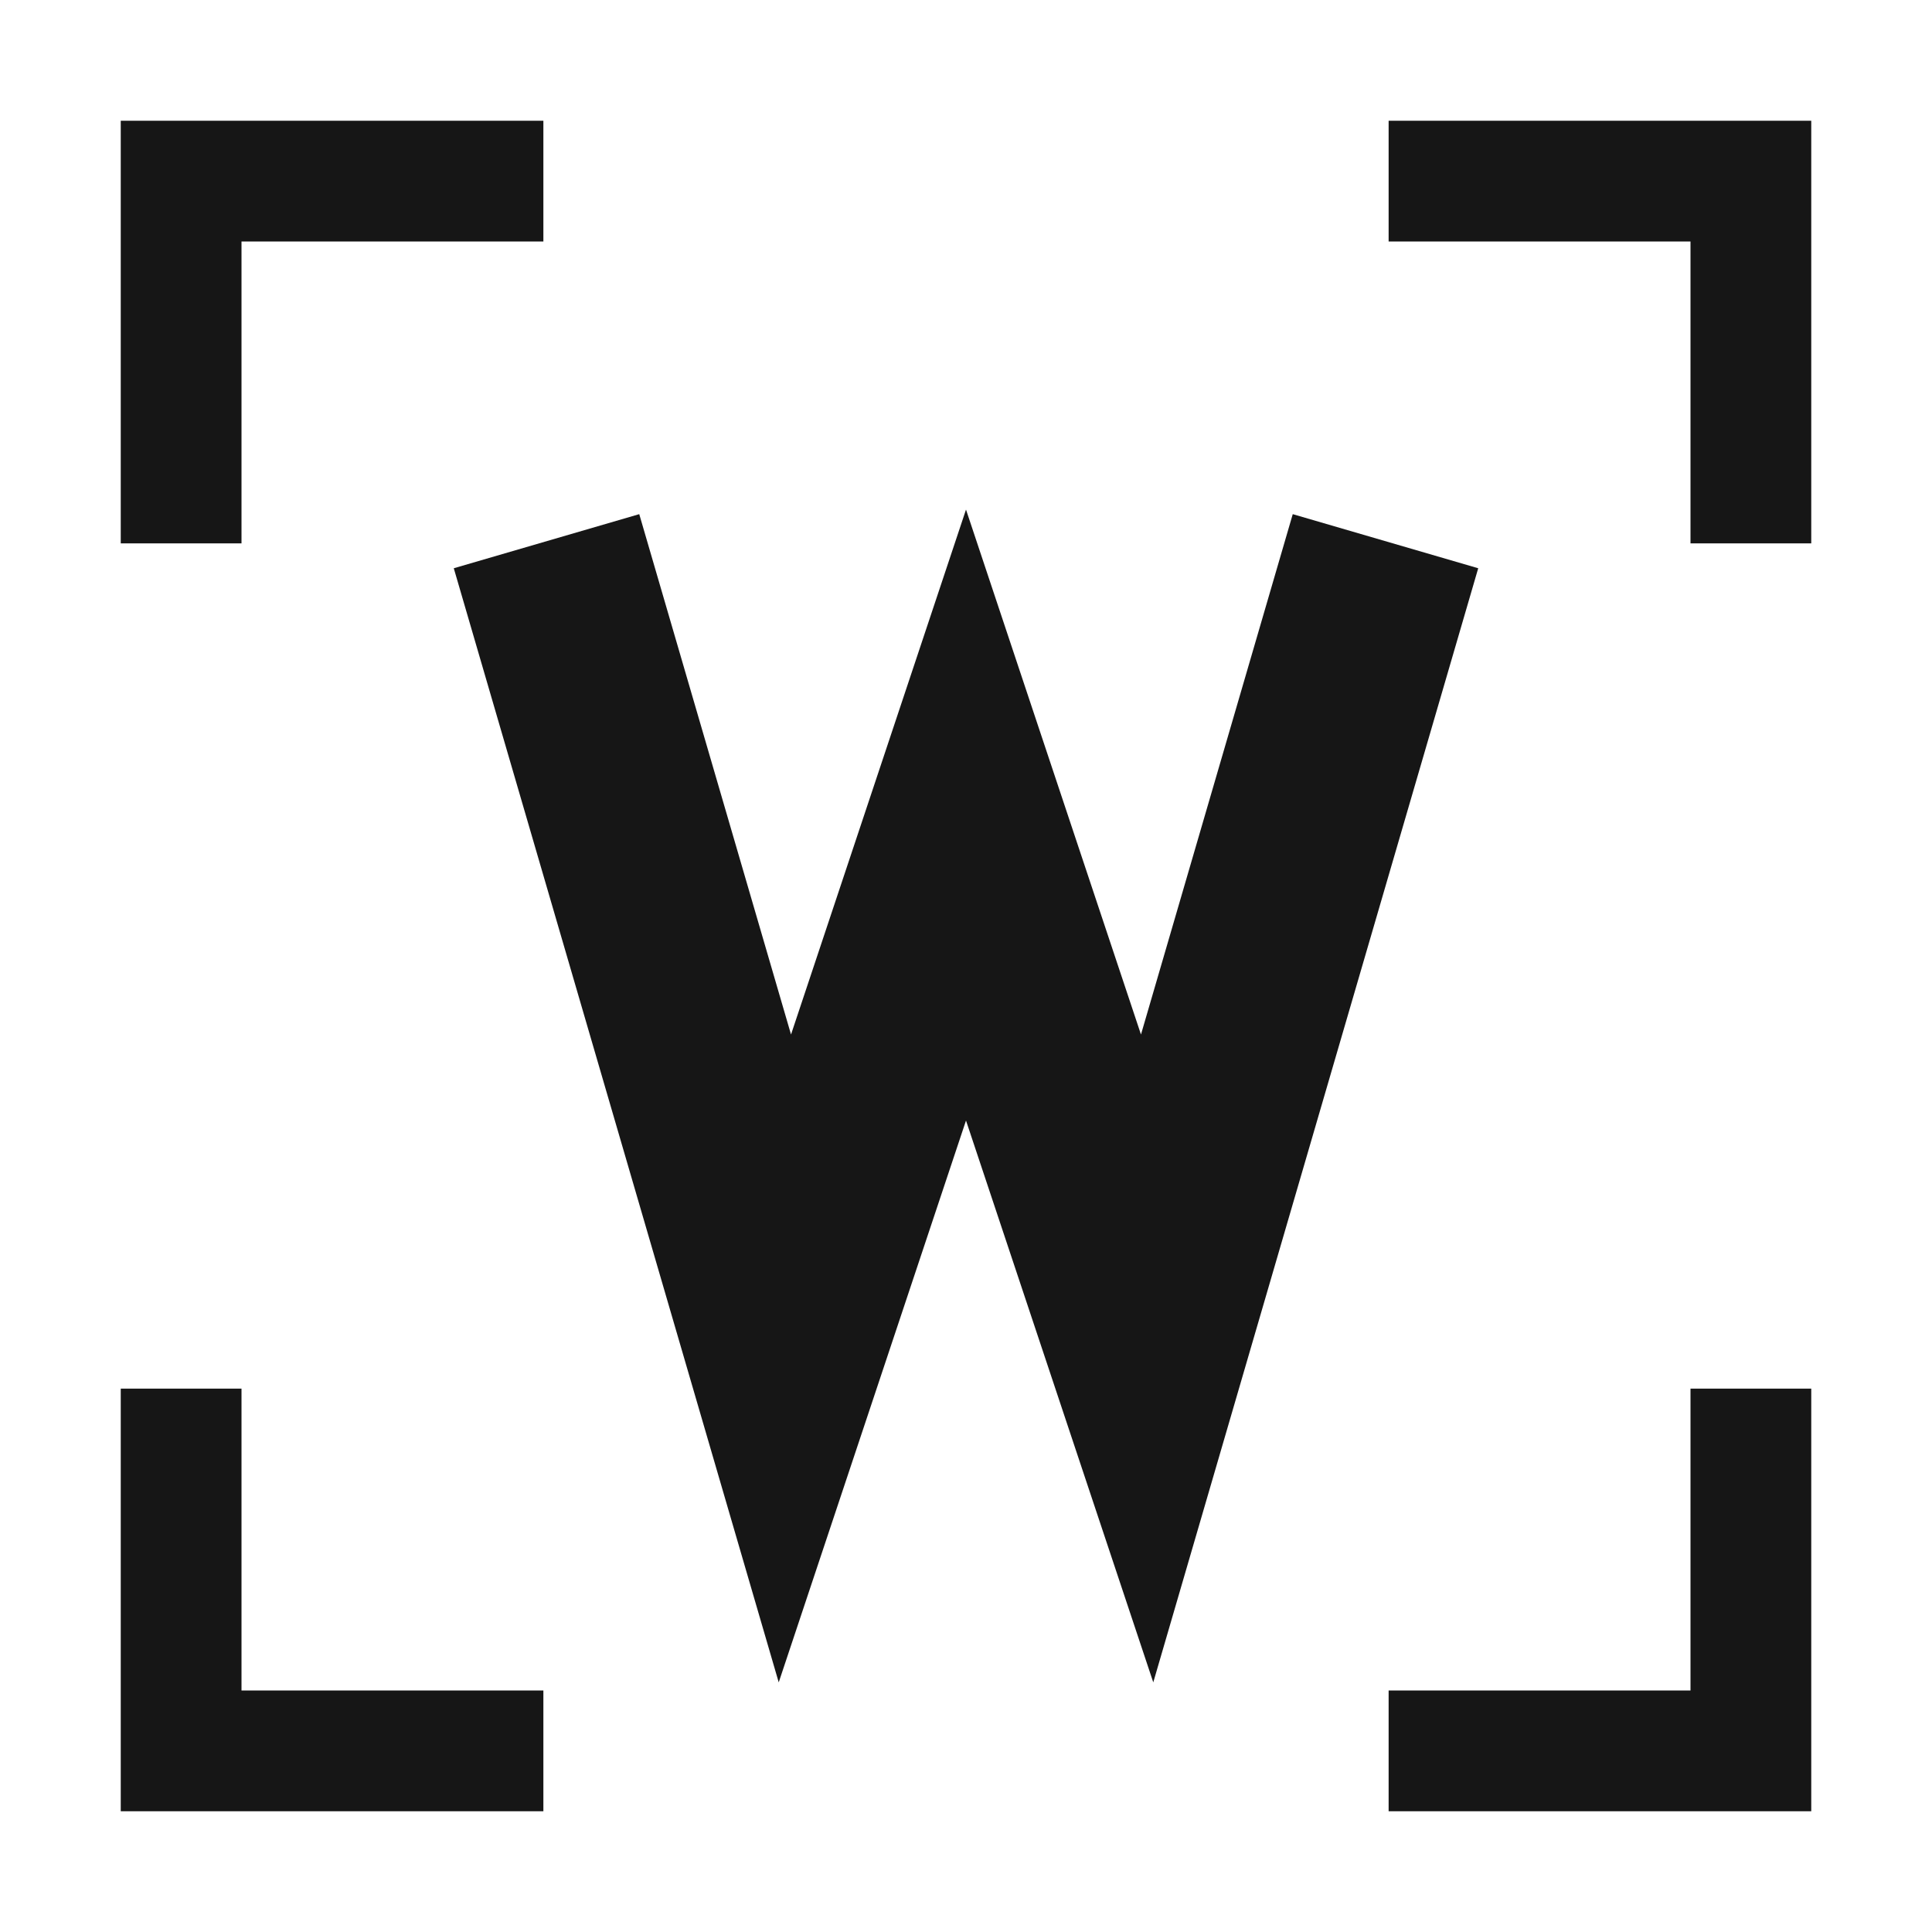
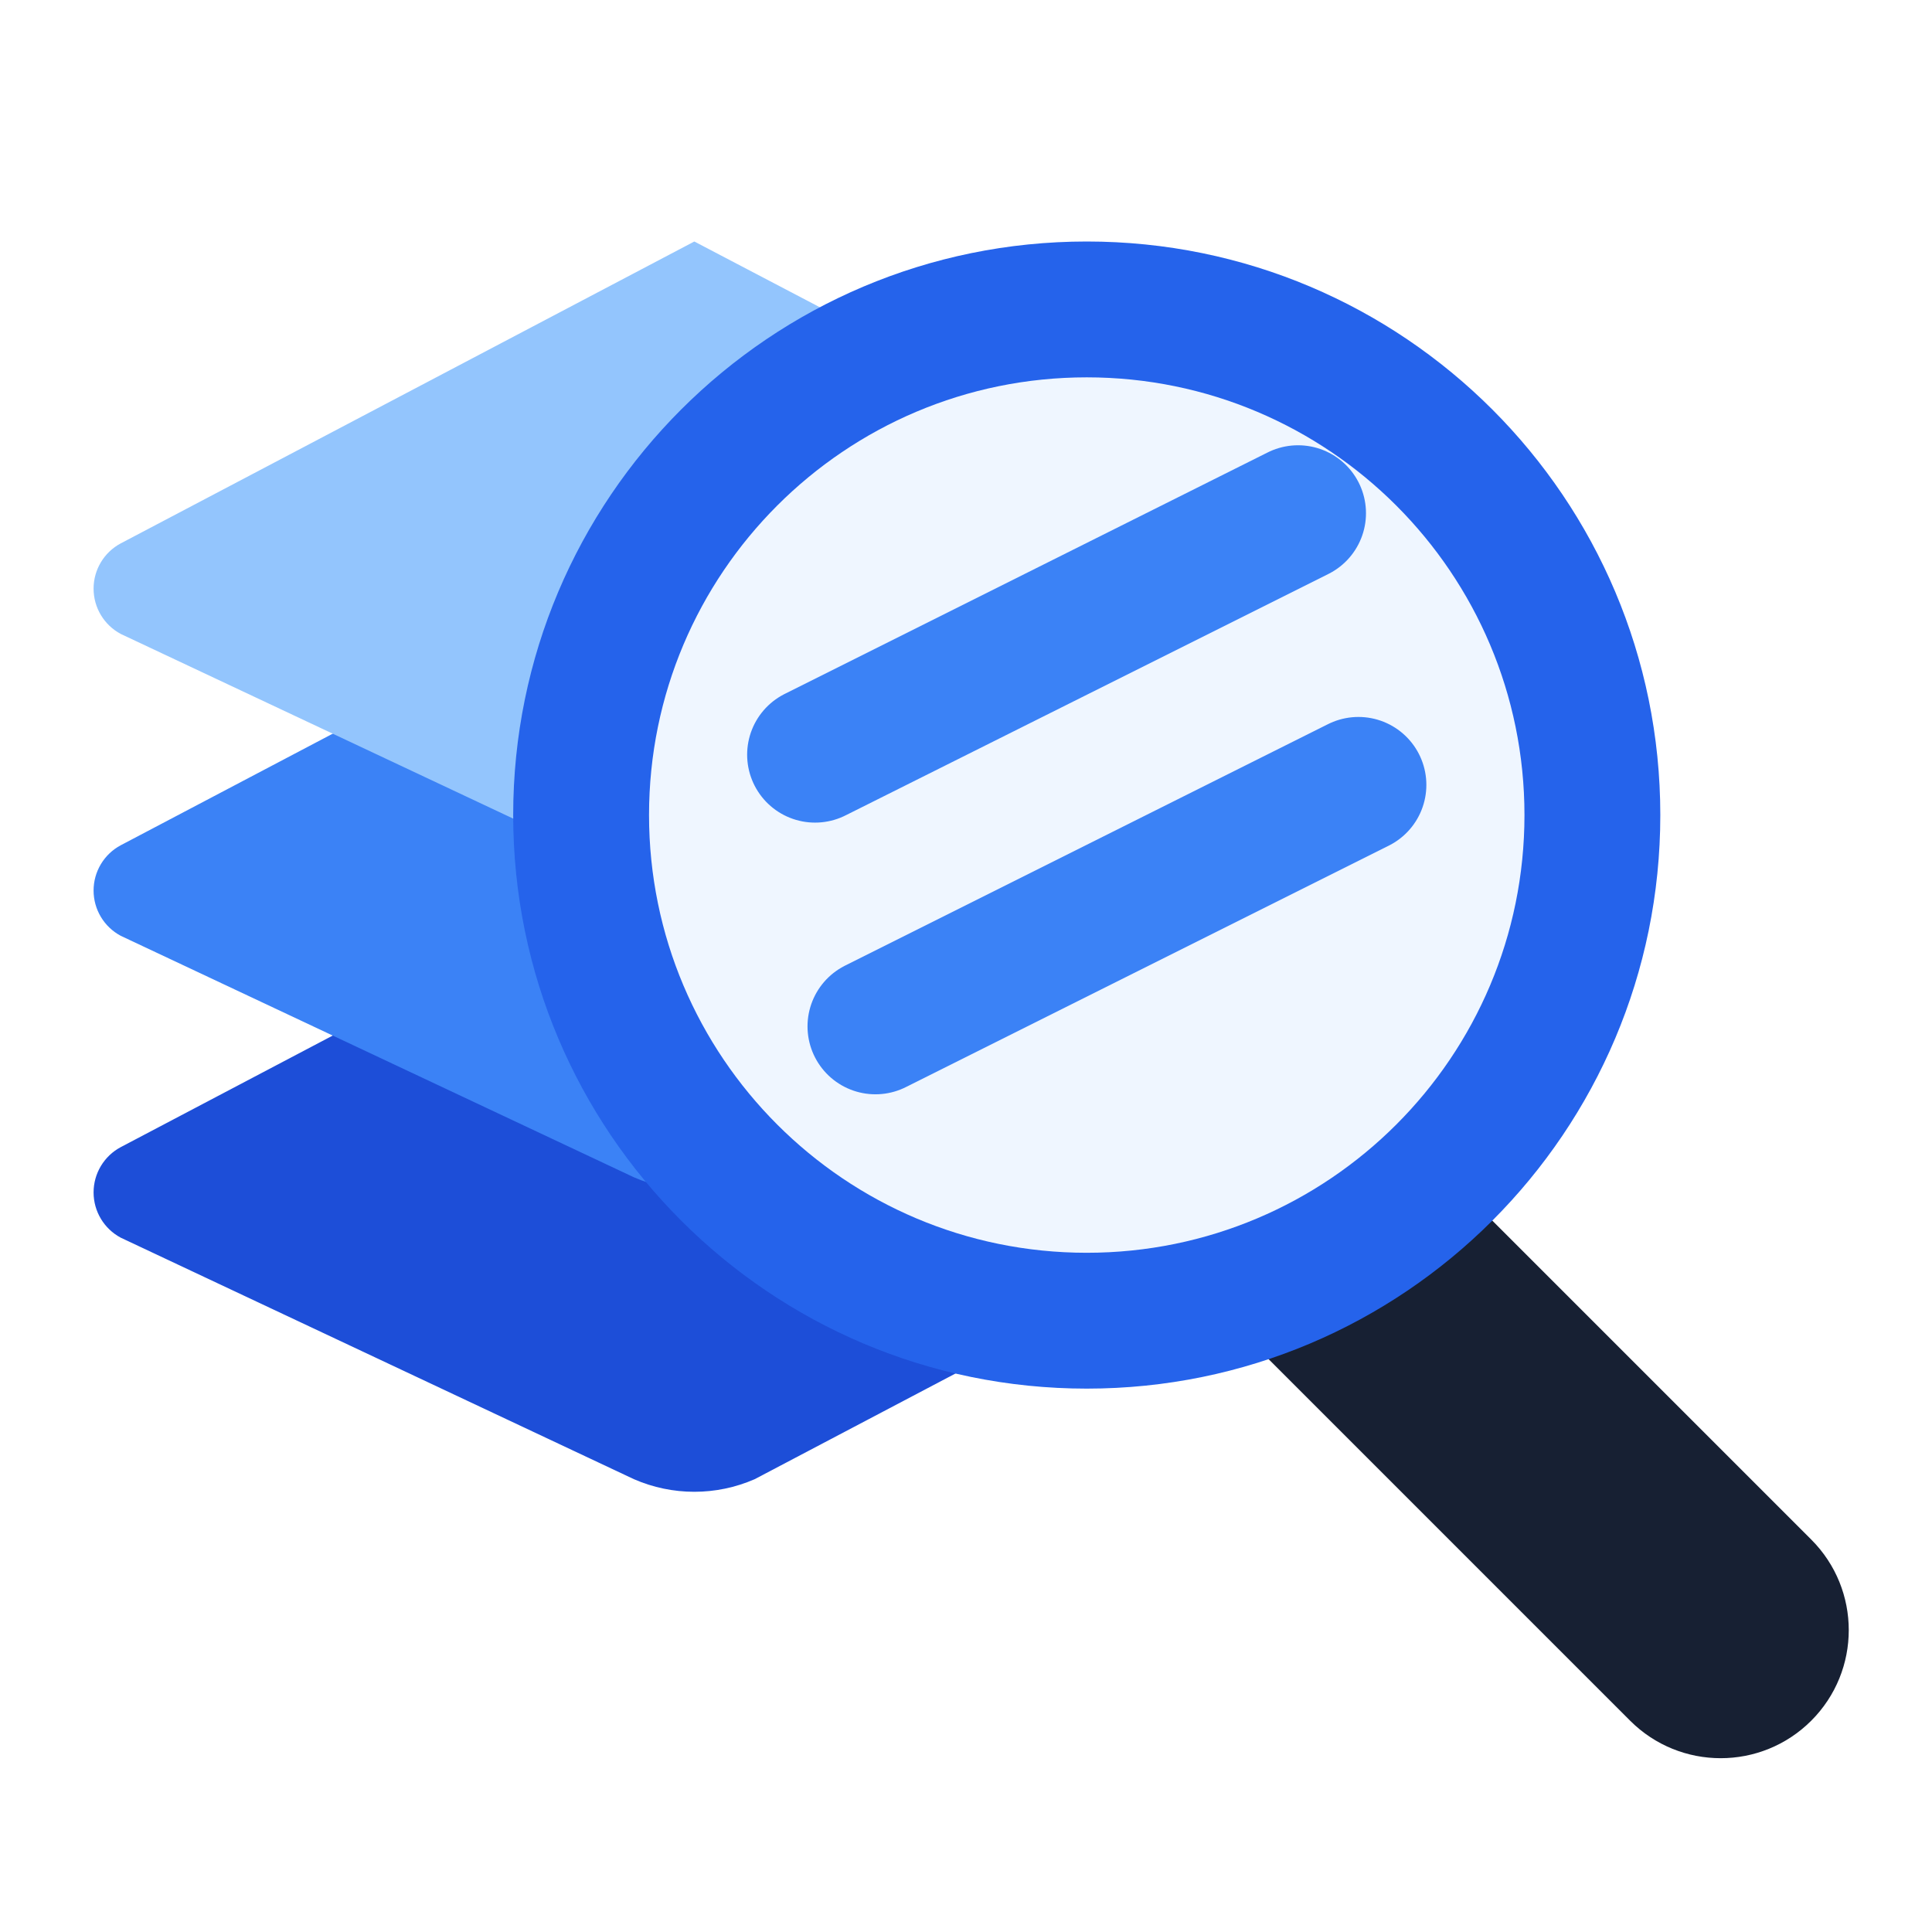
- <svg xmlns="http://www.w3.org/2000/svg" width="32" height="32" viewBox="0 0 32 32" role="img" aria-labelledby="title">
-   <path fill="#161616" d="M2 9V2h7v2H4v5Zm21-7h7v7h-2V4h-5ZM2 23h2v5h5v2H2Zm26 0h2v7h-7v-2h5Z" />
-   <path fill="none" stroke="#161616" stroke-width="3.2" stroke-linecap="square" stroke-linejoin="miter" d="m9.5 10.5 3.5 12 3-9 3 9 3.5-12" />
+ <svg xmlns="http://www.w3.org/2000/svg" width="64" height="64" viewBox="0 0 64 64" role="img" aria-label="WorkLens">
+   <path fill="#1d4ed8" d="M4 38 23 28 44 39 25 49a5 5 0 0 1-4 0L4 41a1.7 1.7 0 0 1 0-3Z" />
+   <path fill="#3b82f6" d="M4 28 23 18 44 29 25 39a5 5 0 0 1-4 0L4 31a1.7 1.7 0 0 1 0-3Z" />
+   <path fill="#93c5fd" d="M4 18 23 8 44 19 25 29a5 5 0 0 1-4 0L4 21a1.7 1.7 0 0 1 0-3Z" />
+   <path fill="#172033" d="m48 39 12 12a4.2 4.2 0 0 1-6 6L42 45Z" />
+   <circle cx="36" cy="27" r="19" fill="#2563eb" />
+   <circle cx="36" cy="27" r="14.5" fill="#eff6ff" />
+   <path d="m27 25 16-8m-14 17 16-8" stroke="#3b82f6" stroke-width="4.5" stroke-linecap="round" />
</svg>
